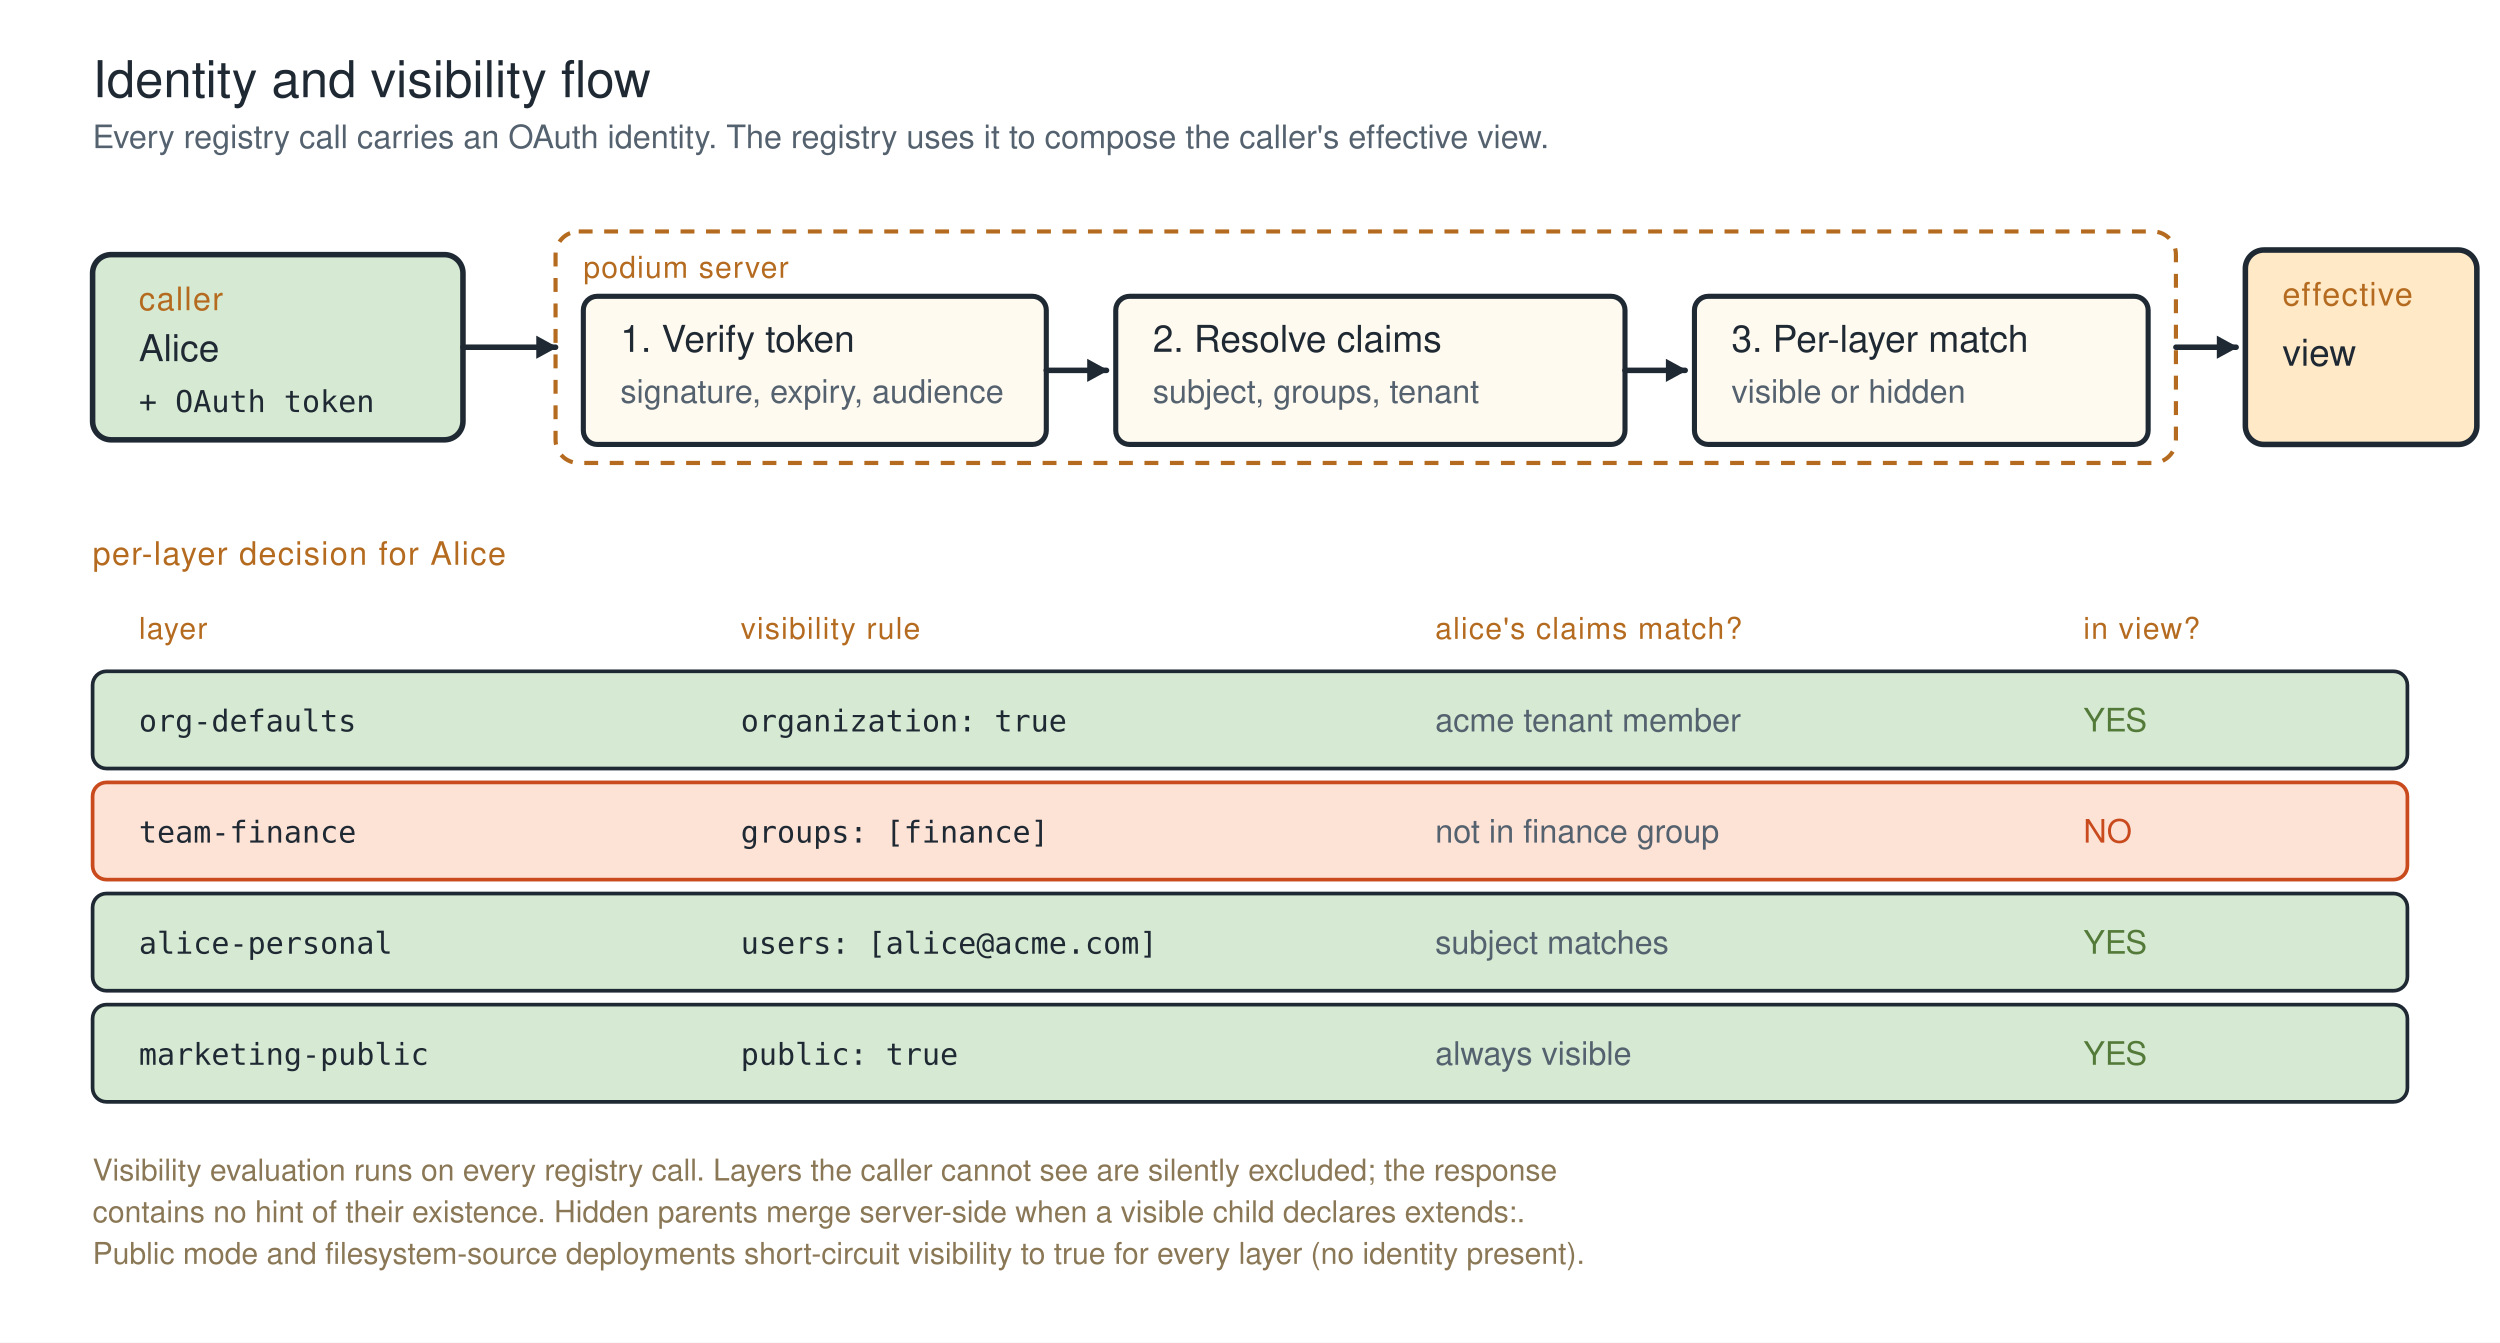
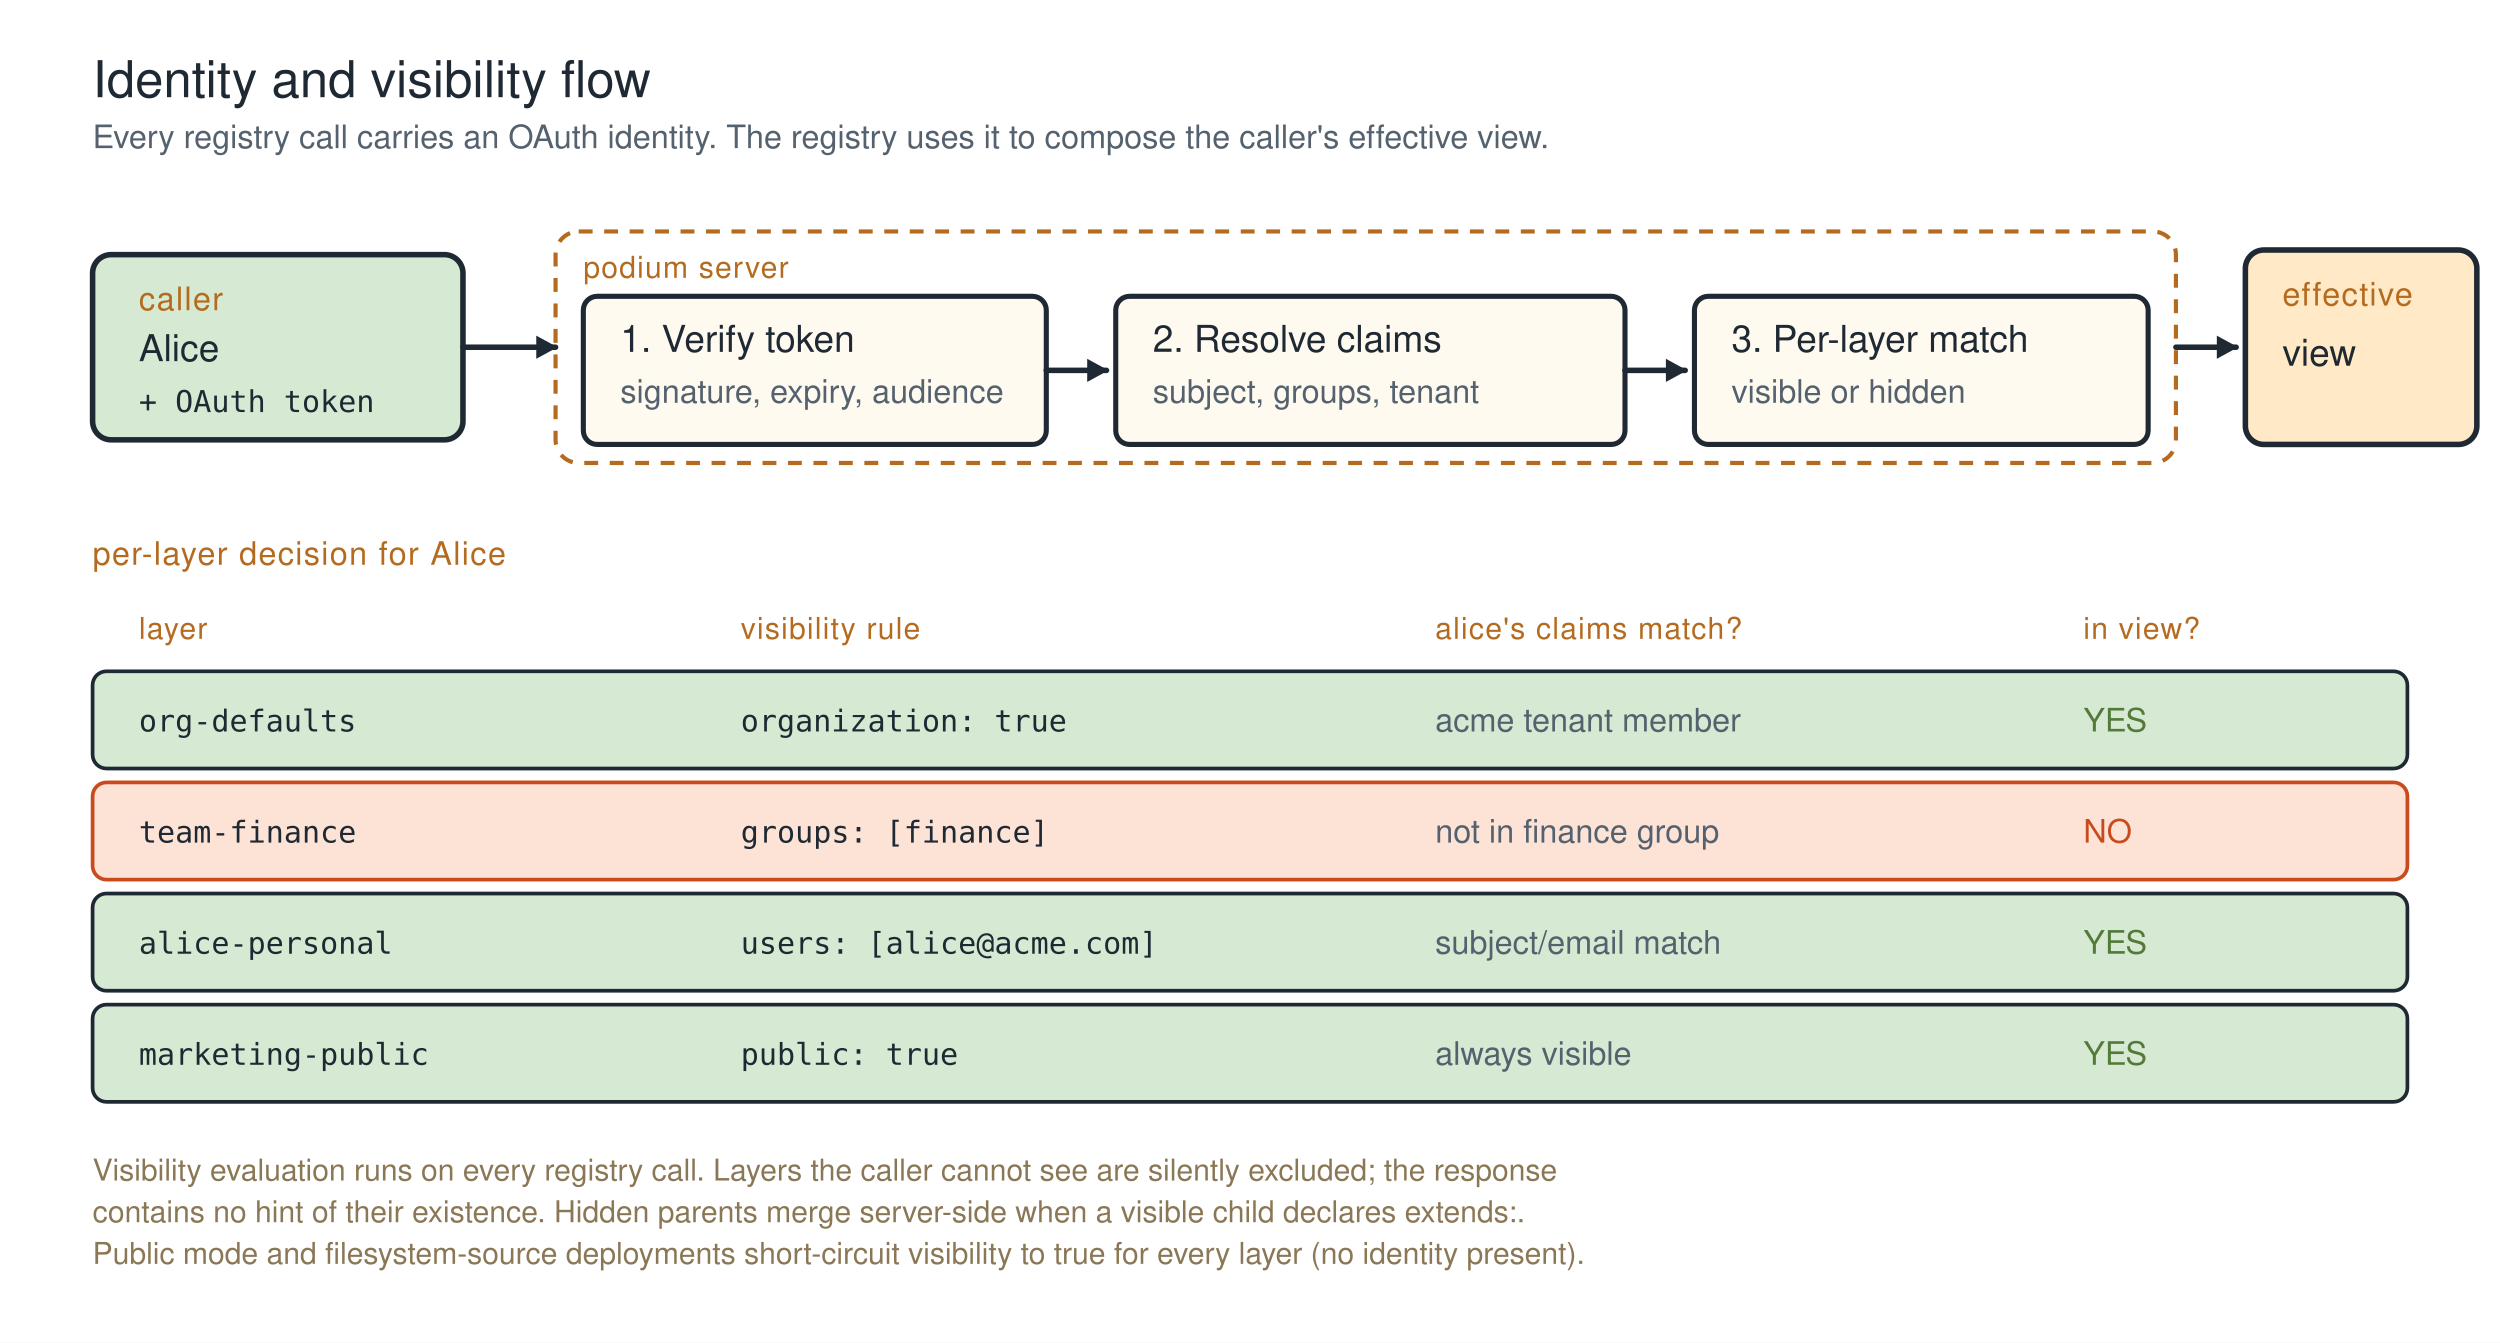
<svg xmlns="http://www.w3.org/2000/svg" viewBox="0 0 1080 580" font-family="Helvetica, Arial, sans-serif">
  <defs>
    <marker id="b-arrow" viewBox="0 0 12 12" refX="10" refY="6" markerWidth="10" markerHeight="10" markerUnits="userSpaceOnUse" orient="auto">
      <path d="M 0 0 L 11 6 L 0 12 z" fill="#1f2933" />
    </marker>
    <style>
      .b-bg { fill: #ffffff; }
      .b-caller { fill: #d6e9d2; stroke: #1f2933; stroke-width: 2.4; }
      .b-stage { fill: #fffaf0; stroke: #1f2933; stroke-width: 2.2; }
      .b-frame { fill: none; stroke: #b56b1f; stroke-width: 1.8; stroke-dasharray: 6 5; }
      .b-output { fill: #ffe9c7; stroke: #1f2933; stroke-width: 2.4; }
      .b-row-yes { fill: #d6e9d2; stroke: #1f2933; stroke-width: 1.6; }
      .b-row-no { fill: #fde2d6; stroke: #c84a1d; stroke-width: 1.6; }
      .b-title { font-size: 22px; fill: #1f2933; }
      .b-section { font-size: 14px; fill: #b56b1f; letter-spacing: 0.04em; }
      .b-frame-label { font-size: 13px; fill: #b56b1f; letter-spacing: 0.04em; }
      .b-name { font-size: 16px; fill: #1f2933; }
      .b-mono { font-size: 13px; fill: #1f2933; font-family: 'SF Mono', 'Menlo', 'Consolas', monospace; }
      .b-sub { font-size: 14px; fill: #54616e; }
      .b-line { fill: none; stroke: #1f2933; stroke-width: 2.4; stroke-linecap: round; }
      .b-foot { font-size: 13px; fill: #8a7755; }
      .b-th { font-size: 13px; fill: #b56b1f; letter-spacing: 0.04em; }
      .b-yes { font-size: 14px; fill: #547a3a; }
      .b-no { font-size: 14px; fill: #c84a1d; }
    </style>
  </defs>
  <rect class="b-bg" width="1080" height="580" />
  <text class="b-title" x="40" y="42">Identity and visibility flow</text>
  <text class="b-sub" x="40" y="64">Every registry call carries an OAuth identity. The registry uses it to compose the caller's effective view.</text>
  <rect class="b-caller" x="40" y="110" width="160" height="80" rx="8" />
  <text class="b-section" x="60" y="134">caller</text>
  <text class="b-name" x="60" y="156">Alice</text>
  <text class="b-mono" x="60" y="178">+ OAuth token</text>
  <path class="b-line" d="M 200 150 L 240 150" marker-end="url(#b-arrow)" />
  <rect class="b-frame" x="240" y="100" width="700" height="100" rx="10" />
  <text class="b-frame-label" x="252" y="120">podium server</text>
  <rect class="b-stage" x="252" y="128" width="200" height="64" rx="6" />
  <text class="b-name" x="268" y="152">1. Verify token</text>
  <text class="b-sub" x="268" y="174">signature, expiry, audience</text>
  <path class="b-line" d="M 452 160 L 478 160" marker-end="url(#b-arrow)" />
  <rect class="b-stage" x="482" y="128" width="220" height="64" rx="6" />
  <text class="b-name" x="498" y="152">2. Resolve claims</text>
  <text class="b-sub" x="498" y="174">subject, groups, tenant</text>
  <path class="b-line" d="M 702 160 L 728 160" marker-end="url(#b-arrow)" />
  <rect class="b-stage" x="732" y="128" width="196" height="64" rx="6" />
  <text class="b-name" x="748" y="152">3. Per-layer match</text>
  <text class="b-sub" x="748" y="174">visible or hidden</text>
  <path class="b-line" d="M 940 150 L 966 150" marker-end="url(#b-arrow)" />
  <rect class="b-output" x="970" y="108" width="100" height="84" rx="8" />
  <text class="b-section" x="986" y="132">effective</text>
  <text class="b-name" x="986" y="158">view</text>
  <text class="b-section" x="40" y="244">per-layer decision for Alice</text>
  <text class="b-th" x="60" y="276">layer</text>
  <text class="b-th" x="320" y="276">visibility rule</text>
  <text class="b-th" x="620" y="276">alice's claims match?</text>
  <text class="b-th" x="900" y="276">in view?</text>
  <rect class="b-row-yes" x="40" y="290" width="1000" height="42" rx="6" />
  <text class="b-mono" x="60" y="316">org-defaults</text>
  <text class="b-mono" x="320" y="316">organization: true</text>
  <text class="b-sub" x="620" y="316">acme tenant member</text>
  <text class="b-yes" x="900" y="316">YES</text>
  <rect class="b-row-no" x="40" y="338" width="1000" height="42" rx="6" />
  <text class="b-mono" x="60" y="364">team-finance</text>
  <text class="b-mono" x="320" y="364">groups: [finance]</text>
  <text class="b-sub" x="620" y="364">not in finance group</text>
  <text class="b-no" x="900" y="364">NO</text>
  <rect class="b-row-yes" x="40" y="386" width="1000" height="42" rx="6" />
  <text class="b-mono" x="60" y="412">alice-personal</text>
  <text class="b-mono" x="320" y="412">users: [alice@acme.com]</text>
-   <text class="b-sub" x="620" y="412">subject matches</text>
+   <text class="b-sub" x="620" y="412">subject/email match</text>
  <text class="b-yes" x="900" y="412">YES</text>
  <rect class="b-row-yes" x="40" y="434" width="1000" height="42" rx="6" />
  <text class="b-mono" x="60" y="460">marketing-public</text>
  <text class="b-mono" x="320" y="460">public: true</text>
  <text class="b-sub" x="620" y="460">always visible</text>
  <text class="b-yes" x="900" y="460">YES</text>
  <text class="b-foot" x="40" y="510">Visibility evaluation runs on every registry call. Layers the caller cannot see are silently excluded; the response</text>
  <text class="b-foot" x="40" y="528">contains no hint of their existence. Hidden parents merge server-side when a visible child declares extends:.</text>
  <text class="b-foot" x="40" y="546">Public mode and filesystem-source deployments short-circuit visibility to true for every layer (no identity present).</text>
</svg>
